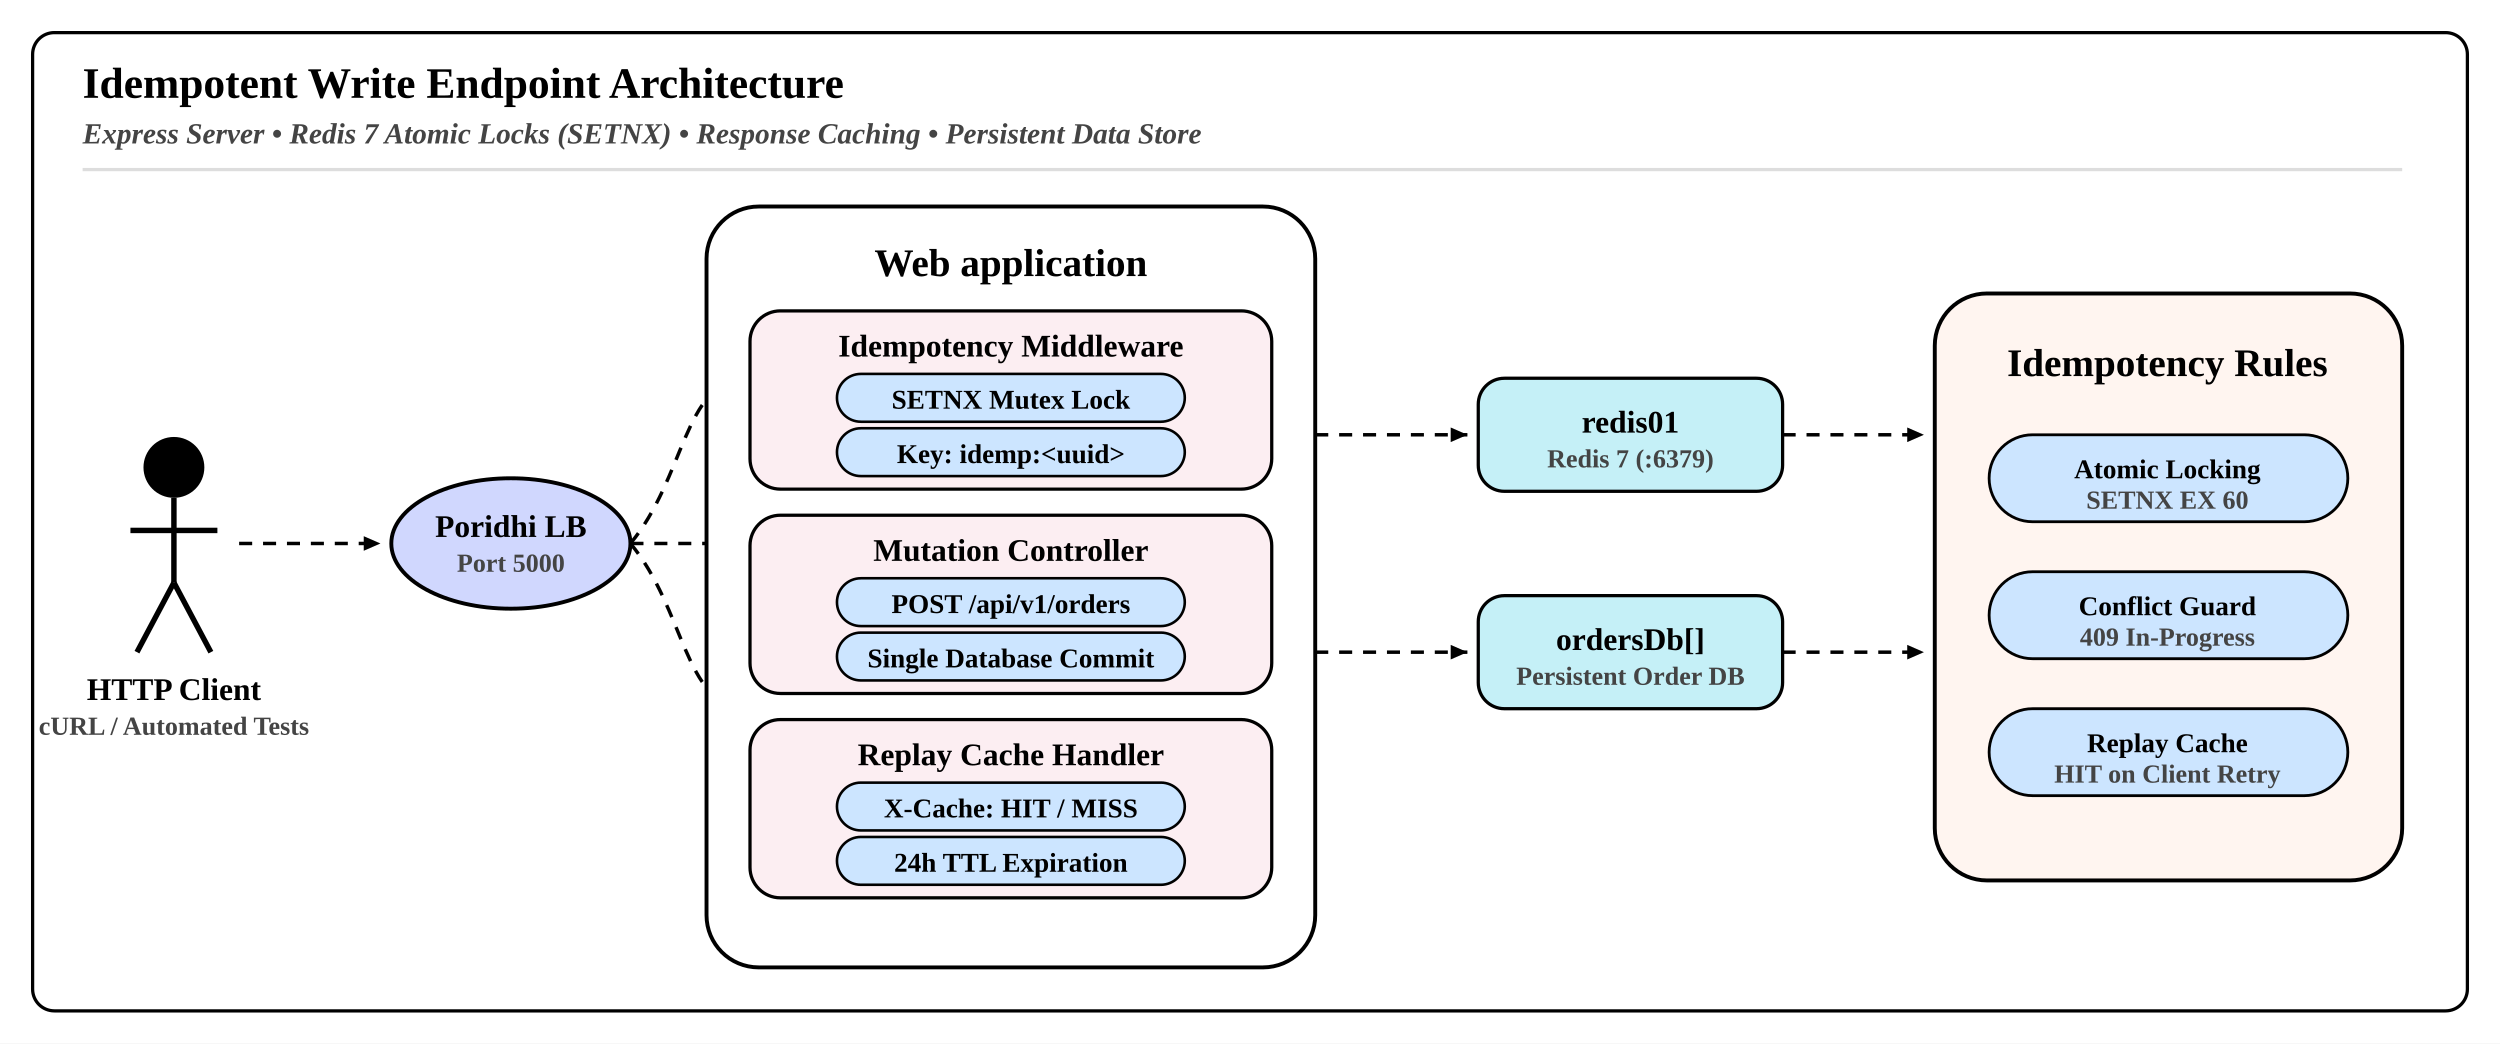
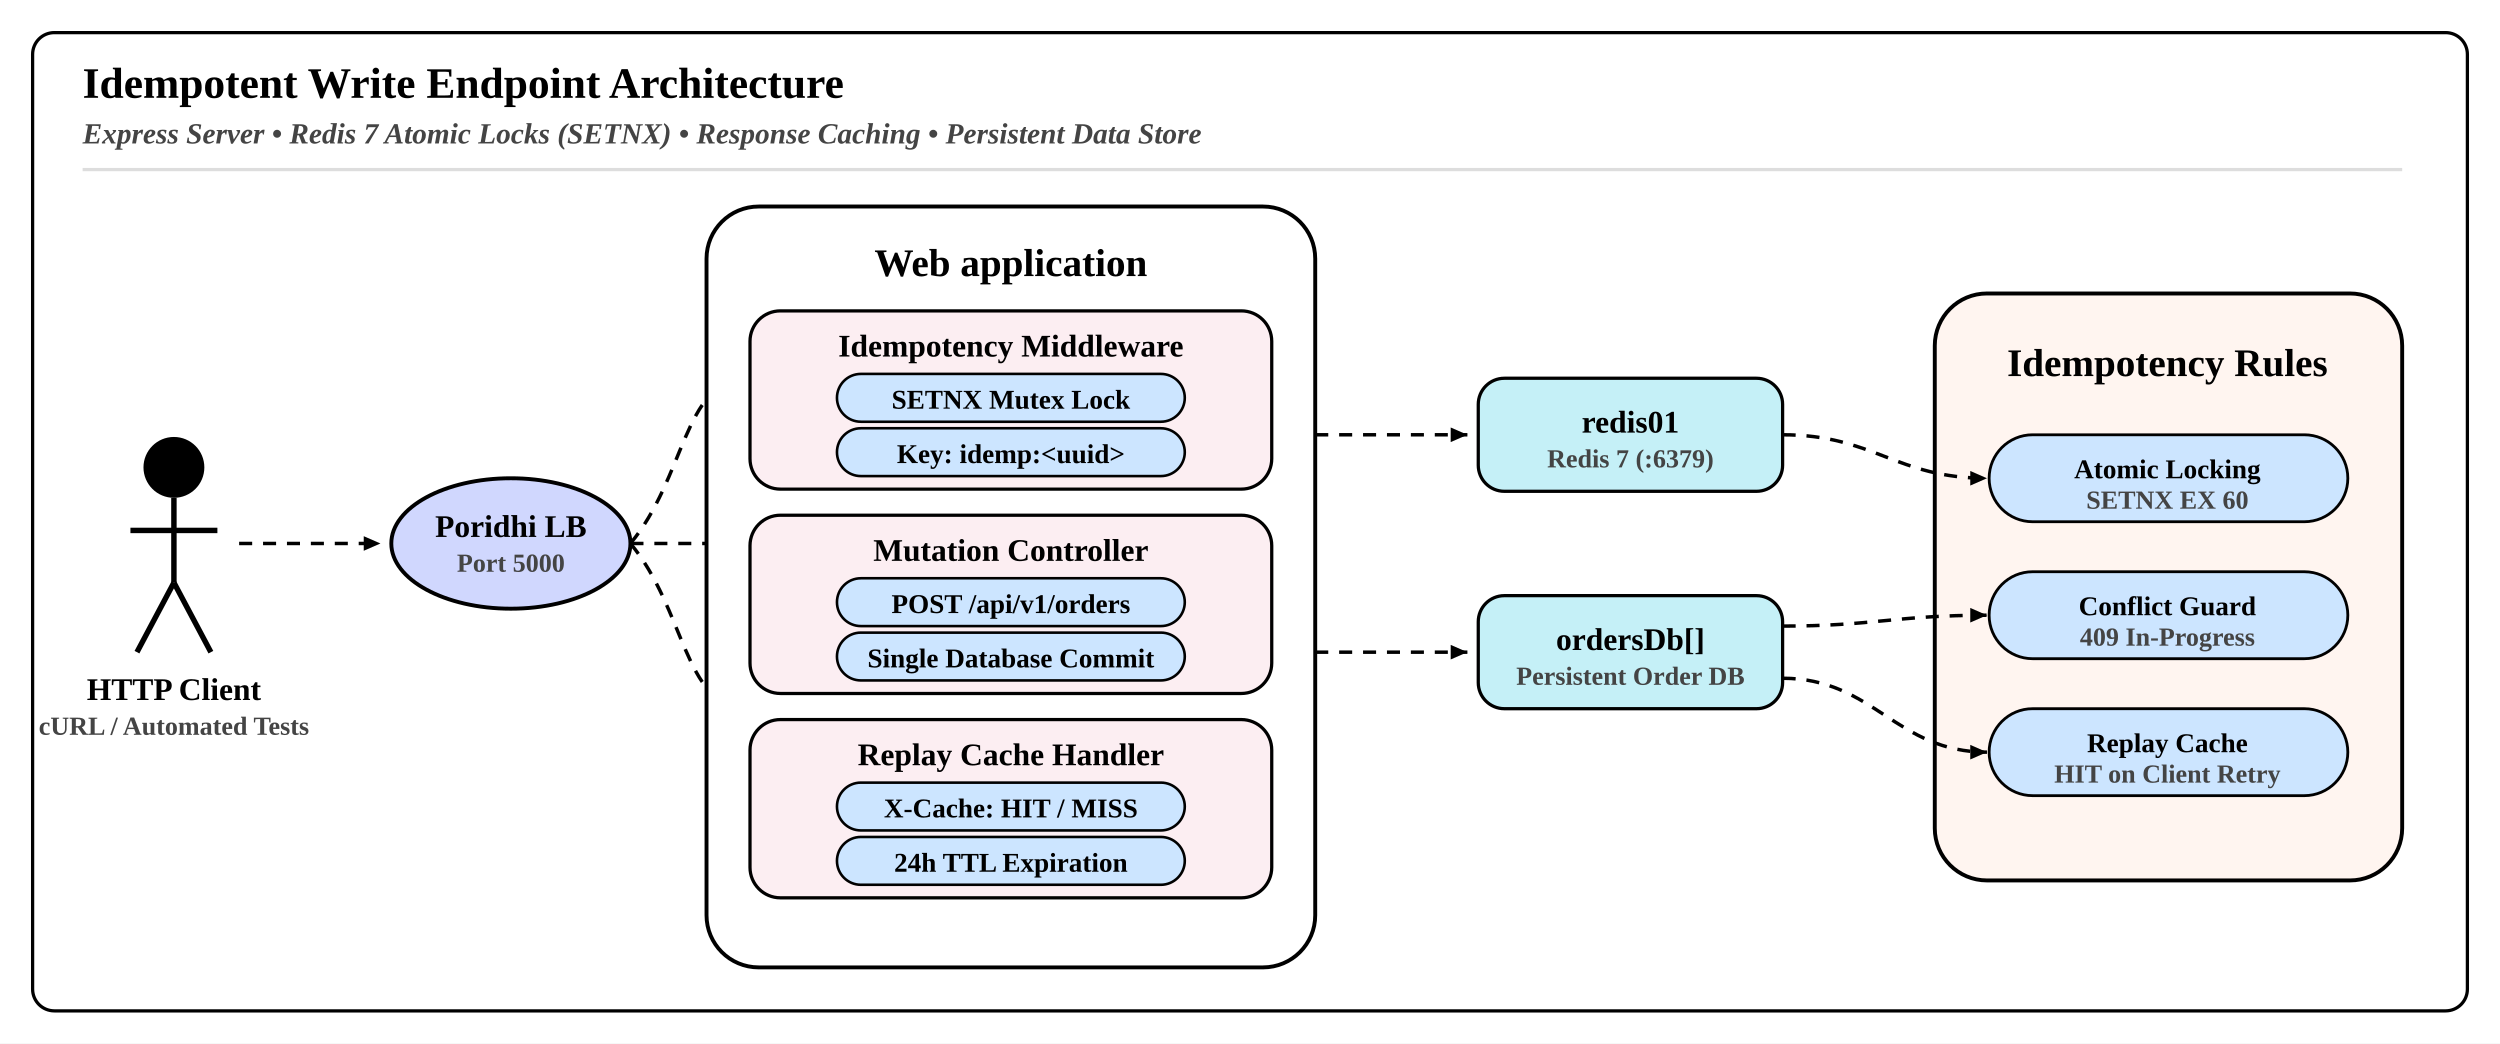
<svg xmlns="http://www.w3.org/2000/svg" viewBox="0 0 1150 480" width="1150" height="480">
  <defs>
    <marker id="arrow" viewBox="0 0 10 10" refX="8" refY="5" markerWidth="6" markerHeight="6" orient="auto-start-reverse">
      <path d="M 0 1.5 L 8 5 L 0 8.5 z" fill="#000000" />
    </marker>
    <style>
      text {
        font-family: "Times New Roman", Times, "Liberation Serif", serif;
        font-weight: bold;
        fill: #000000;
      }
      .banner-title { font-size: 20px; font-weight: bold; }
      .banner-sub { font-size: 13.5px; fill: #444444; font-style: italic; }
      .group-title { font-size: 18px; text-anchor: middle; }
      .card-title { font-size: 14.5px; text-anchor: middle; }
      .pill-text { font-size: 12.5px; text-anchor: middle; }
      .box-title { font-size: 14.5px; text-anchor: middle; }
      .box-sub { font-size: 12px; text-anchor: middle; fill: #444444; }
      .flow-arrow {
        stroke: #000000;
        stroke-width: 1.6;
        stroke-dasharray: 6 5;
        fill: none;
        animation: flowAnimation 1s linear infinite;
      }
      @keyframes flowAnimation {
        from { stroke-dashoffset: 22; }
        to { stroke-dashoffset: 0; }
      }
    </style>
  </defs>
  <rect width="100%" height="100%" fill="#ffffff" />
  <rect x="15" y="15" width="1120" height="450" rx="10" fill="#ffffff" stroke="#000000" stroke-width="1.5" />
  <text x="38" y="45" class="banner-title">Idempotent Write Endpoint Architecture</text>
  <text x="38" y="66" class="banner-sub">Express Server • Redis 7 Atomic Locks (SETNX) • Response Caching • Persistent Data Store</text>
  <line x1="38" y1="78" x2="1105" y2="78" stroke="#dddddd" stroke-width="1.5" />
  <g id="client" transform="translate(55, 230)">
    <circle cx="25" cy="-15" r="14" fill="#000000" />
    <line x1="25" y1="-1" x2="25" y2="38" stroke="#000000" stroke-width="2.5" />
    <line x1="5" y1="14" x2="45" y2="14" stroke="#000000" stroke-width="2.5" />
    <line x1="25" y1="38" x2="8" y2="70" stroke="#000000" stroke-width="2.5" />
    <line x1="25" y1="38" x2="42" y2="70" stroke="#000000" stroke-width="2.5" />
    <text x="25" y="92" class="box-title">HTTP Client</text>
    <text x="25" y="108" class="box-sub">cURL / Automated Tests</text>
  </g>
  <path d="M 110 250 L 175 250" class="flow-arrow" marker-end="url(#arrow)">
    <animate attributeName="stroke-dashoffset" from="22" to="0" dur="1s" repeatCount="indefinite" />
  </path>
  <g id="lb" transform="translate(180, 210)">
    <ellipse cx="55" cy="40" rx="55" ry="30" fill="#d0d7fe" stroke="#000000" stroke-width="1.8" />
    <text x="55" y="37" class="box-title">Poridhi LB</text>
    <text x="55" y="53" class="box-sub">Port 5000</text>
  </g>
  <path d="M 290 250 C 315 220, 315 175, 342 175" class="flow-arrow" marker-end="url(#arrow)">
    <animate attributeName="stroke-dashoffset" from="22" to="0" dur="1s" repeatCount="indefinite" />
  </path>
  <path d="M 290 250 L 342 250" class="flow-arrow" marker-end="url(#arrow)">
    <animate attributeName="stroke-dashoffset" from="22" to="0" dur="1s" repeatCount="indefinite" />
  </path>
  <path d="M 290 250 C 315 280, 315 325, 342 325" class="flow-arrow" marker-end="url(#arrow)">
    <animate attributeName="stroke-dashoffset" from="22" to="0" dur="1s" repeatCount="indefinite" />
  </path>
  <g id="web-app" transform="translate(325, 95)">
    <rect x="0" y="0" width="280" height="350" rx="24" fill="#ffffff" stroke="#000000" stroke-width="1.8" />
    <text x="140" y="32" class="group-title">Web application</text>
    <g transform="translate(20, 48)">
      <rect x="0" y="0" width="240" height="82" rx="14" fill="#fceef2" stroke="#000000" stroke-width="1.5" />
      <text x="120" y="21" class="card-title">Idempotency Middleware</text>
      <rect x="40" y="29" width="160" height="22" rx="11" fill="#cce5ff" stroke="#000000" stroke-width="1.2" />
      <text x="120" y="45" class="pill-text">SETNX Mutex Lock</text>
      <rect x="40" y="54" width="160" height="22" rx="11" fill="#cce5ff" stroke="#000000" stroke-width="1.2" />
      <text x="120" y="70" class="pill-text">Key: idemp:&lt;uuid&gt;</text>
    </g>
    <g transform="translate(20, 142)">
      <rect x="0" y="0" width="240" height="82" rx="14" fill="#fceef2" stroke="#000000" stroke-width="1.5" />
      <text x="120" y="21" class="card-title">Mutation Controller</text>
      <rect x="40" y="29" width="160" height="22" rx="11" fill="#cce5ff" stroke="#000000" stroke-width="1.2" />
      <text x="120" y="45" class="pill-text">POST /api/v1/orders</text>
      <rect x="40" y="54" width="160" height="22" rx="11" fill="#cce5ff" stroke="#000000" stroke-width="1.2" />
      <text x="120" y="70" class="pill-text">Single Database Commit</text>
    </g>
    <g transform="translate(20, 236)">
      <rect x="0" y="0" width="240" height="82" rx="14" fill="#fceef2" stroke="#000000" stroke-width="1.5" />
      <text x="120" y="21" class="card-title">Replay Cache Handler</text>
      <rect x="40" y="29" width="160" height="22" rx="11" fill="#cce5ff" stroke="#000000" stroke-width="1.2" />
      <text x="120" y="45" class="pill-text">X-Cache: HIT / MISS</text>
      <rect x="40" y="54" width="160" height="22" rx="11" fill="#cce5ff" stroke="#000000" stroke-width="1.2" />
      <text x="120" y="70" class="pill-text">24h TTL Expiration</text>
    </g>
  </g>
  <path d="M 605 200 L 675 200" class="flow-arrow" marker-end="url(#arrow)">
    <animate attributeName="stroke-dashoffset" from="22" to="0" dur="1s" repeatCount="indefinite" />
  </path>
  <path d="M 605 300 L 675 300" class="flow-arrow" marker-end="url(#arrow)">
    <animate attributeName="stroke-dashoffset" from="22" to="0" dur="1s" repeatCount="indefinite" />
  </path>
  <g id="redis-box" transform="translate(680, 174)">
    <rect x="0" y="0" width="140" height="52" rx="12" fill="#c5f0f7" stroke="#000000" stroke-width="1.5" />
    <text x="70" y="25" class="box-title">redis01</text>
    <text x="70" y="41" class="box-sub">Redis 7 (:6379)</text>
  </g>
  <g id="orders-db" transform="translate(680, 274)">
    <rect x="0" y="0" width="140" height="52" rx="12" fill="#c5f0f7" stroke="#000000" stroke-width="1.5" />
    <text x="70" y="25" class="box-title">ordersDb[]</text>
    <text x="70" y="41" class="box-sub">Persistent Order DB</text>
  </g>
-   <path d="M 820 200 L 885 200" class="flow-arrow" marker-end="url(#arrow)">
-     <animate attributeName="stroke-dashoffset" from="22" to="0" dur="1s" repeatCount="indefinite" />
-   </path>
-   <path d="M 820 300 L 885 300" class="flow-arrow" marker-end="url(#arrow)">
-     <animate attributeName="stroke-dashoffset" from="22" to="0" dur="1s" repeatCount="indefinite" />
-   </path>
  <g id="idempotency-rules" transform="translate(890, 135)">
    <rect x="0" y="0" width="215" height="270" rx="24" fill="#fff5f0" stroke="#000000" stroke-width="1.8" />
    <text x="107" y="38" class="group-title">Idempotency Rules</text>
    <rect x="25" y="65" width="165" height="40" rx="20" fill="#cce5ff" stroke="#000000" stroke-width="1.3" />
    <text x="107" y="85" class="pill-text">Atomic Locking</text>
    <text x="107" y="99" class="box-sub">SETNX EX 60</text>
    <rect x="25" y="128" width="165" height="40" rx="20" fill="#cce5ff" stroke="#000000" stroke-width="1.3" />
    <text x="107" y="148" class="pill-text">Conflict Guard</text>
    <text x="107" y="162" class="box-sub">409 In-Progress</text>
    <rect x="25" y="191" width="165" height="40" rx="20" fill="#cce5ff" stroke="#000000" stroke-width="1.3" />
    <text x="107" y="211" class="pill-text">Replay Cache</text>
    <text x="107" y="225" class="box-sub">HIT on Client Retry</text>
  </g>
+   <path d="M 820 200 C 862 200, 872 220, 914 220" class="flow-arrow" marker-end="url(#arrow)">
+     <animate attributeName="stroke-dashoffset" from="22" to="0" dur="1s" repeatCount="indefinite" />
+   </path>
+   <path d="M 820 288 C 862 288, 872 283, 914 283" class="flow-arrow" marker-end="url(#arrow)">
+     <animate attributeName="stroke-dashoffset" from="22" to="0" dur="1s" repeatCount="indefinite" />
+   </path>
+   <path d="M 820 312 C 862 312, 872 346, 914 346" class="flow-arrow" marker-end="url(#arrow)">
+     <animate attributeName="stroke-dashoffset" from="22" to="0" dur="1s" repeatCount="indefinite" />
+   </path>
</svg>
